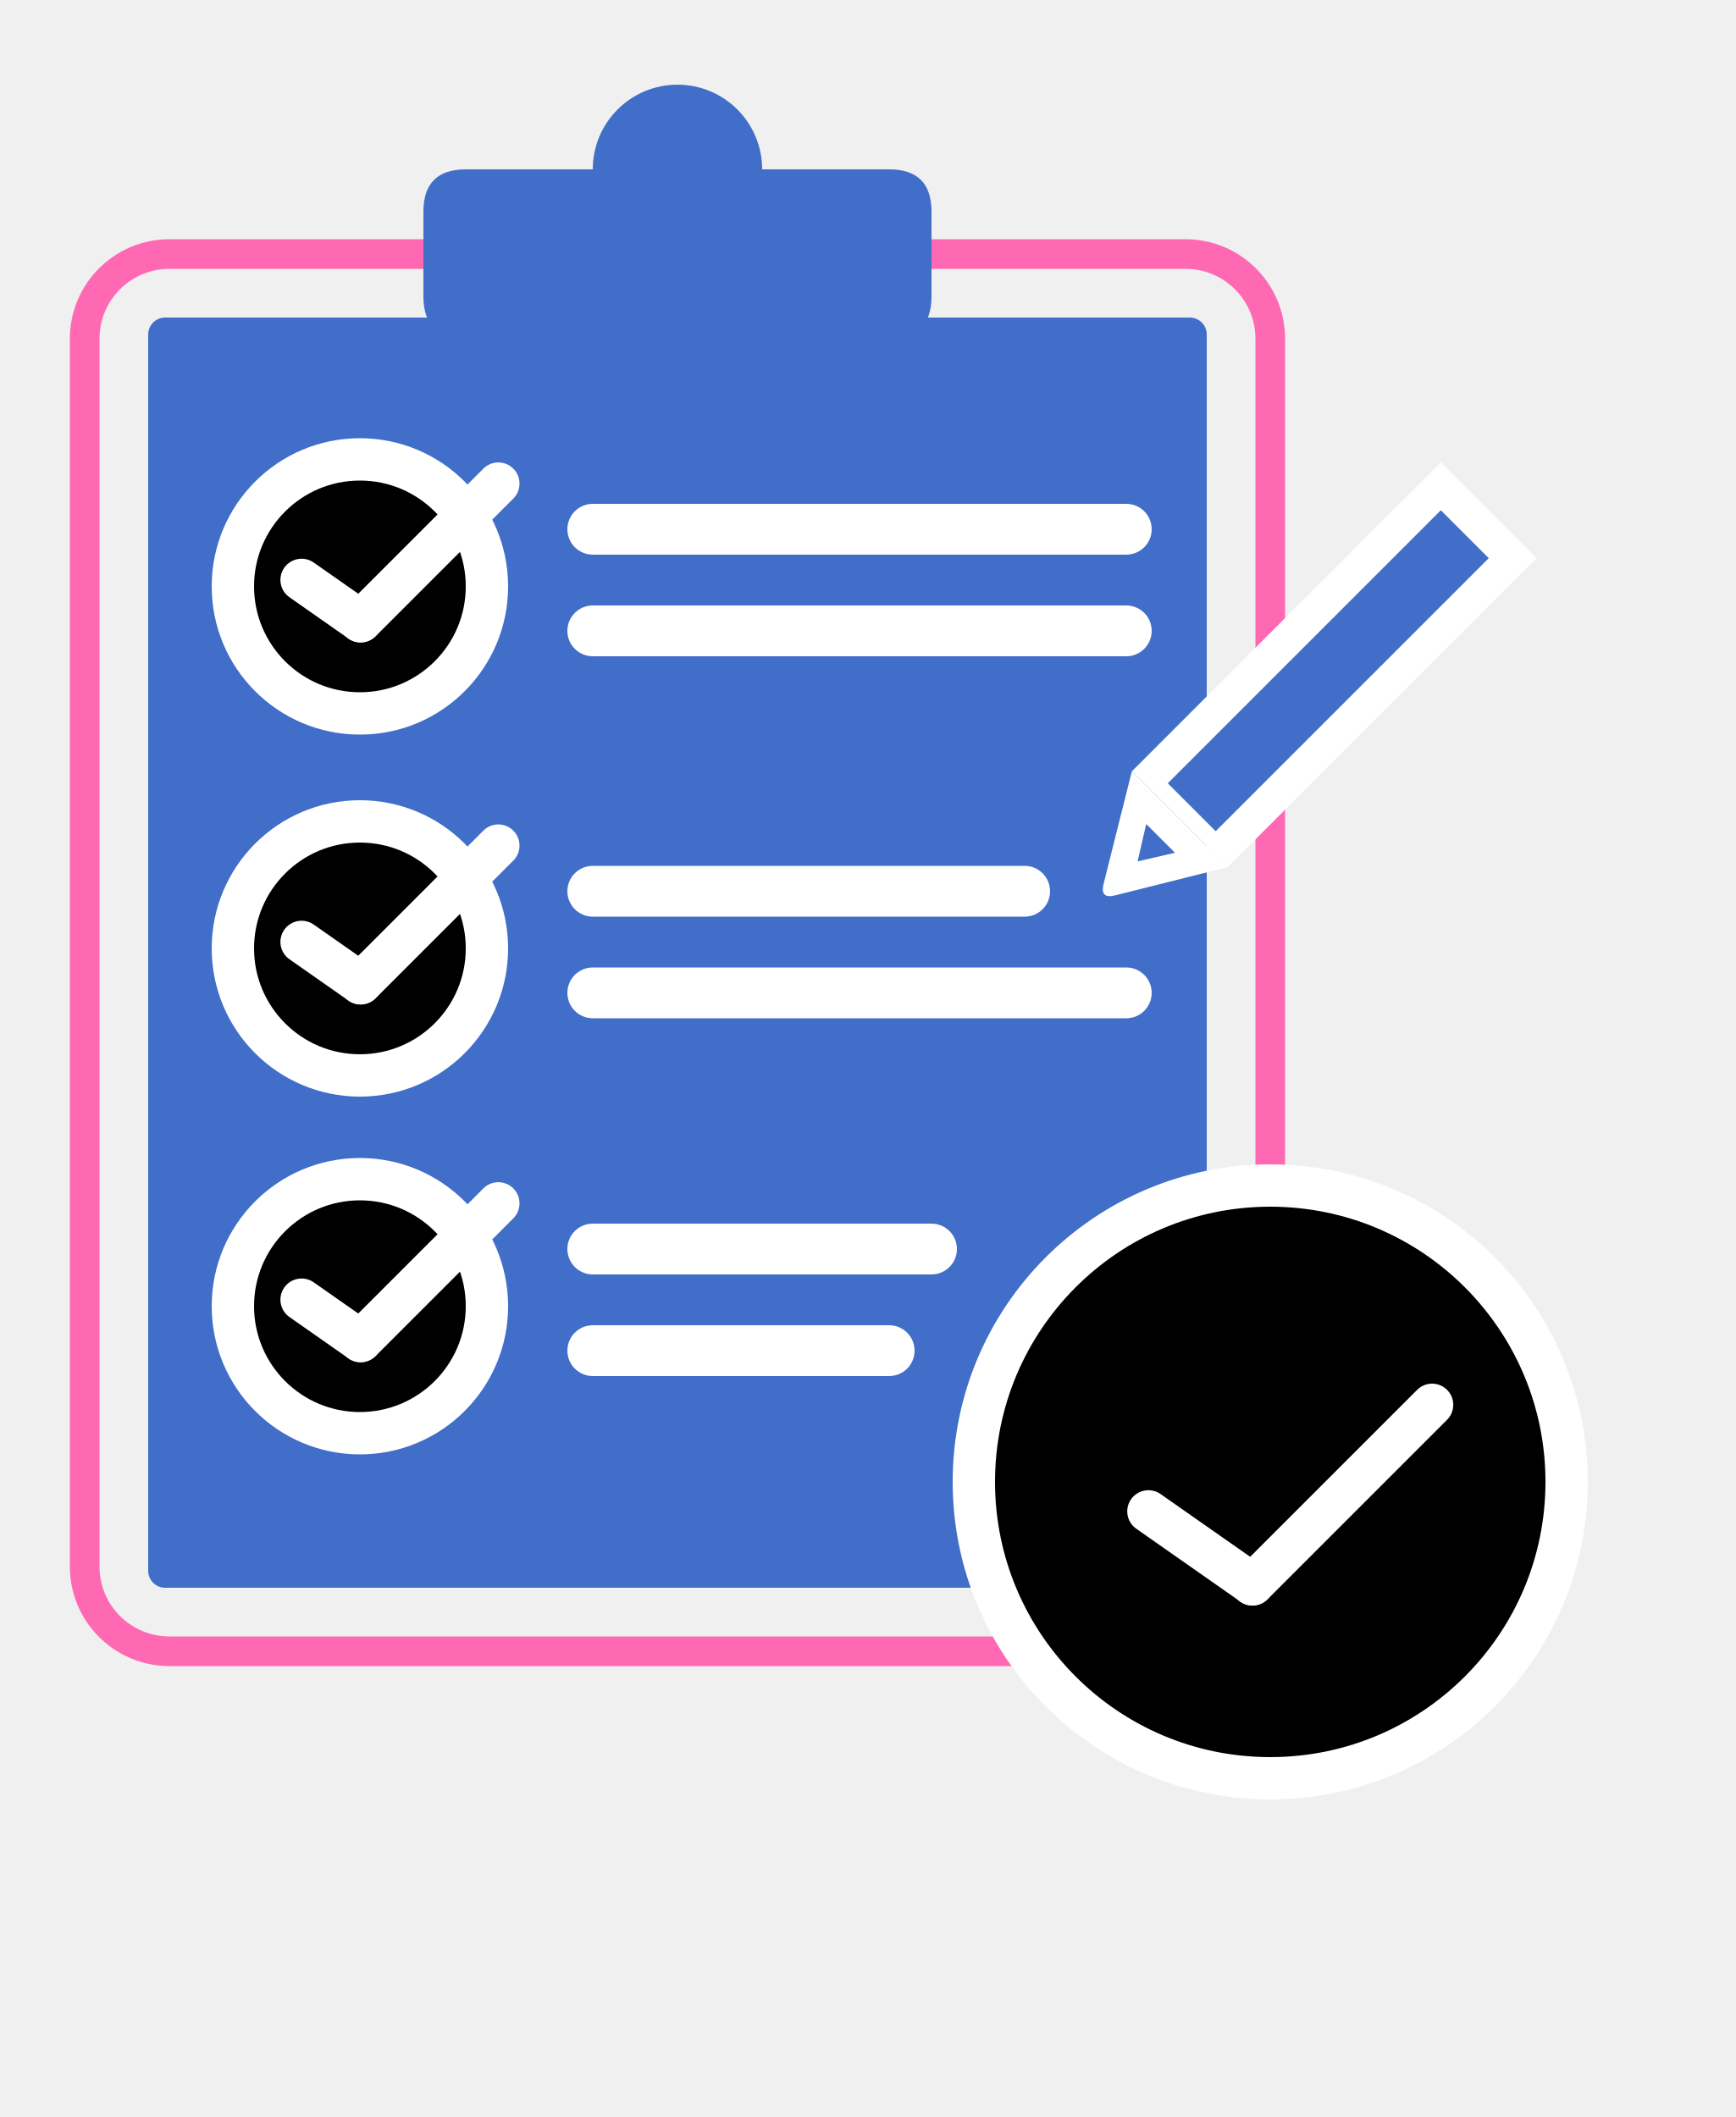
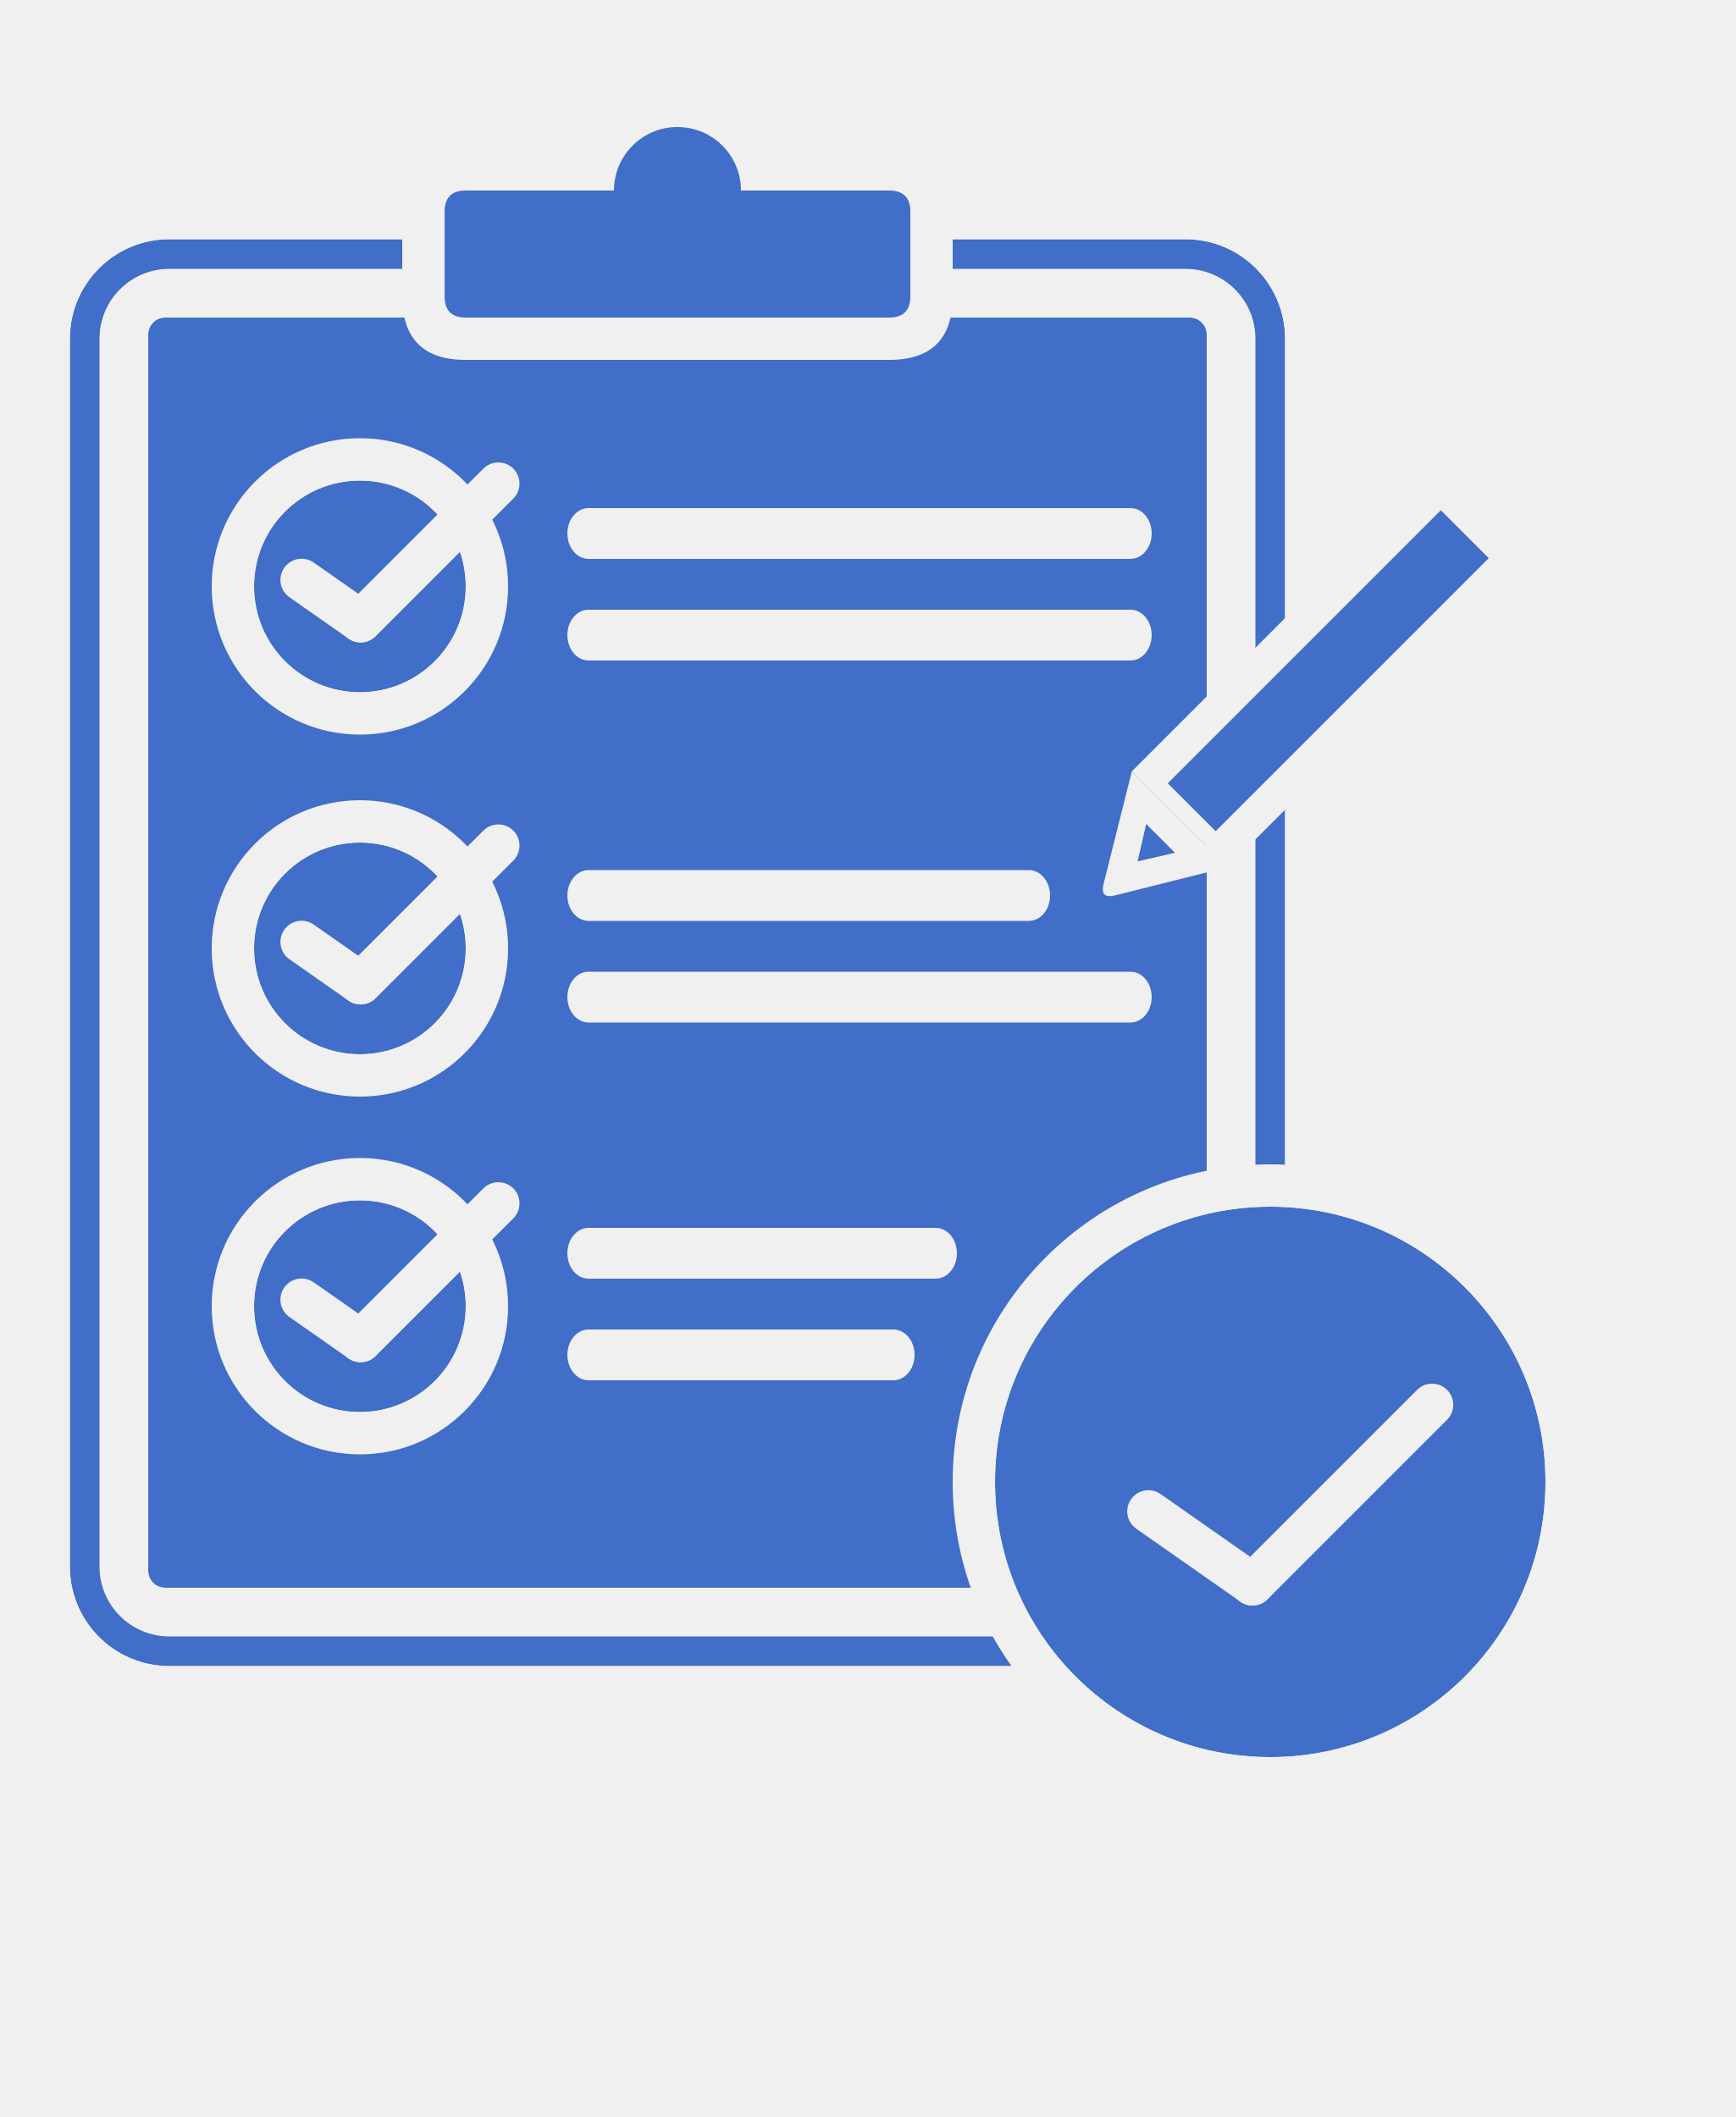
<svg width="205" height="250" viewBox="0 0 205 250">
  <defs>
-     <mask id="mask">
-       <path fill="black" stroke="black" stroke-width="5.25" d="M 50 25 Q 50 20 55 20 L 70 20 A 10 10 0 0 1 90 20 L 105 20 Q 110 20 110 25 L 110 35 Q 110 40 105 40 L 55 40 Q 50 40 50 35 Z" />
+     <mask id="board-mask">
+       <rect fill="white" x="8.25" y="28.25" opacity="" width="143.5" height="168.5" ry="11.75" rx="11.75" />
+       <rect fill="black" x="11.75" y="31.75" opacity="" width="136.5" height="161.5" ry="8.25" rx="8.25" />
+       <path fill="black" d="M 47.5 25 Q 47.5 17.5 55 17.5 L 67.5 17.5 A 12.5 10 0 0 1 92.5 17.5 L 105 17.5 Q 112.5 17.5 112.5 25 L 112.5 35 Q 112.5 42.5 105 42.5 L 55 42.5 Q 47.5 42.5 47.5 35 Z" />
+       <circle cx="150" cy="175" r="37.5" fill="black" />
+       <rect id="transparent-bg-rect" fill="black" x="175" y="32.5" width="20" height="64.5" transform="scale(0.8) translate(-20, 16) rotate(45, 180, 112)" />
+     </mask>
+     <mask id="paper-mask">
+       <rect fill="white" x="17.5" y="37.5" width="125" height="150" ry="2" rx="2" />
+       <path fill="black" d="M 47.5 25 Q 47.5 17.5 55 17.5 L 67.5 17.5 A 12.5 10 0 0 1 92.5 17.5 L 105 17.5 Q 112.5 17.5 112.5 25 L 112.5 35 Q 112.5 42.5 105 42.5 L 55 42.5 Q 47.5 42.5 47.5 35 Z" />
+       <g id="req-details-1">
+         <rect fill="black" x="67" y="60" width="69" height="6" ry="10" rx="2.5" />
+         <rect fill="black" x="67" y="72" width="69" height="6" ry="10" rx="2.5" />
+       </g>
+       <g id="req-details-2">
+         <rect fill="black" x="67" y="102.75" width="57" height="6" ry="10" rx="2.5" />
+         <rect fill="black" x="67" y="114.75" width="69" height="6" ry="10" rx="2.5" />
+       </g>
+       <g id="req-details-3">
+         <rect fill="black" x="67" y="145" width="46" height="6" ry="10" rx="2.5" />
+         <rect fill="black" x="67" y="157" width="41" height="6" ry="10" rx="2.5" />
+       </g>
+       <circle cx="150" cy="175" r="37.5" fill="black" />
+       <circle cx="42.5" cy="69.25" r="17.5" fill="black" />
+       <rect fill="black" x="37.9" y="72.3" width="28" height="5" ry="10" rx="2.5" transform="rotate(-45, 39.77, 71.45)" />
+       <circle cx="42.5" cy="112" r="17.5" fill="black" />
+       <rect fill="black" x="37.9" y="115.05" width="28" height="5" ry="10" rx="2.5" transform="rotate(-45, 39.77, 114.2)" />
+       <circle cx="42.5" cy="154.25" r="17.5" fill="black" />
+       <rect fill="black" x="37.9" y="157.3" width="28" height="5" ry="10" rx="2.5" transform="rotate(-45, 39.77, 156.45)" />
+       <g transform="scale(0.8) translate(-20, 16) rotate(45, 180, 112)">
+         <rect id="transparent-bg-rect" fill="black" x="175" y="32.5" width="20" height="64.5" />
+         <path id="transparent-bg-triangle" fill="black" d="M 175 97 L 195 97 L 186.198 111.7 Q 185 113.7 183.802 111.7 Z" />
+       </g>
+     </mask>
+     <mask id="big-circle-check-mask">
+       <circle cx="150" cy="175" r="32.5" fill="white" />
+       <rect fill="black" x="135" y="175" width="20" height="5" ry="10" rx="2.5" transform="rotate(35, 135, 175)" />
+       <rect fill="black" x="142.35" y="185.75" width="35" height="5" ry="10" rx="2.5" transform="rotate(-45, 145, 184)" opacity="1" />
+     </mask>
+     <mask id="check-mask-1">
+       <circle cx="42.5" cy="69.25" r="12.5" fill="white" />
+       <rect fill="black" x="35" y="65" width="13.5" height="5" ry="10" rx="2.5" transform="rotate(35, 35, 65)" />
+       <rect fill="black" x="37.9" y="72.3" width="28" height="5" ry="10" rx="2.5" transform="rotate(-45, 39.77, 71.45)" />
+     </mask>
+     <mask id="check-mask-2">
+       <circle cx="42.5" cy="112" r="12.5" fill="white" />
+       <rect fill="black" x="35" y="107.75" width="13.5" height="5" ry="10" rx="2.5" transform="rotate(35, 35, 107.75)" />
+       <rect fill="black" x="37.9" y="115.05" width="28" height="5" ry="10" rx="2.5" transform="rotate(-45, 39.77, 114.2)" />
+     </mask>
+     <mask id="check-mask-3">
+       <circle cx="42.5" cy="154.25" r="12.5" fill="white" />
+       <rect fill="black" x="35" y="150" width="13.5" height="5" ry="10" rx="2.5" transform="rotate(35, 35, 150)" />
+       <rect fill="black" x="37.9" y="157.3" width="28" height="5" ry="10" rx="2.5" transform="rotate(-45, 39.77, 156.45)" />
    </mask>
  </defs>
-   <rect id="board" fill="none" stroke="hotpink" stroke-width="3.5" x="10" y="30" width="140" height="165" ry="10" rx="10" />
-   <rect id="paper" fill="#406ec8" x="17.5" y="37.5" width="125" height="150" ry="2" rx="2" />
-   <path id="clip" fill="#406ec8" d="M 50 25 Q 50 20 55 20 L 70 20 A 10 10 0 0 1 90 20 L 105 20 Q 110 20 110 25 L 110 35 Q 110 40 105 40 L 55 40 Q 50 40 50 35 Z" />
-   <g id="requirement-1">
-     <g>
-       <circle cx="42.5" cy="69.25" r="15" stroke="white" stroke-width="5" />
-       <rect fill="white" x="35" y="65" width="13.5" height="5" ry="10" rx="2.5" transform="rotate(35, 35, 65)" />
-       <rect fill="white" x="37.9" y="72.3" width="28" height="5" ry="10" rx="2.5" transform="rotate(-45, 39.77, 71.45)" />
-     </g>
-     <g>
-       <rect fill="white" stroke="white" x="67.5" y="60" width="68" height="5" ry="10" rx="2.5" />
-       <rect fill="white" stroke="white" x="67.5" y="72" width="68" height="5" ry="10" rx="2.5" />
-     </g>
-   </g>
-   <g id="requirement-2">
-     <g>
-       <circle cx="42.5" cy="112" r="15" stroke="white" stroke-width="5" />
-       <rect fill="white" x="35" y="107.75" width="13.5" height="5" ry="10" rx="2.5" transform="rotate(35, 35, 107.75)" />
-       <rect fill="white" x="37.9" y="115.05" width="28" height="5" ry="10" rx="2.5" transform="rotate(-45, 39.77, 114.2)" />
-     </g>
-     <g>
-       <rect fill="white" stroke="white" x="67.5" y="102.75" width="56" height="5" ry="10" rx="2.5" />
-       <rect fill="white" stroke="white" x="67.5" y="114.75" width="68" height="5" ry="10" rx="2.5" />
-     </g>
-   </g>
-   <g id="requirement-3">
-     <g>
-       <circle cx="42.5" cy="154.25" r="15" stroke="white" stroke-width="5" />
-       <rect fill="white" x="35" y="150" width="13.5" height="5" ry="10" rx="2.5" transform="rotate(35, 35, 150)" />
-       <rect fill="white" x="37.9" y="157.3" width="28" height="5" ry="10" rx="2.5" transform="rotate(-45, 39.77, 156.45)" />
-     </g>
-     <g>
-       <rect fill="white" stroke="white" x="67.5" y="145" width="45" height="5" ry="10" rx="2.5" />
-       <rect fill="white" stroke="white" x="67.5" y="157" width="40" height="5" ry="10" rx="2.5" />
-     </g>
-   </g>
+   <rect id="board" fill="#406ec8" mask="url(#board-mask)" x="8.25" y="28.25" opacity="" width="143.5" height="168.5" ry="11.75" rx="11.75" />
+   <rect id="paper" mask="url(#paper-mask)" fill="#406ec8" x="17.5" y="37.5" width="125" height="150" ry="2" rx="2" />
+   <path id="clip" fill="#406ec8" opacity="" d="M 52.5 25 Q 52.5 22.5 55 22.5 L 72.5 22.5 L 72.5 22.5 A 7.5 7.5 0 0 1 87.5 22.5 L 105 22.5 Q 107.5 22.5 107.5 25 L 107.5 35 Q 107.5 37.5 105 37.5 L 55 37.5 Q 52.5 37.5 52.5 35 Z" />
+   <circle cx="42.5" cy="69.25" r="12.5" mask="url(#check-mask-1)" fill="#406ec8" />
+   <circle cx="42.5" cy="112" r="12.5" mask="url(#check-mask-2)" fill="#406ec8" />
+   <circle cx="42.5" cy="154.25" r="12.5" mask="url(#check-mask-3)" fill="#406ec8" />
  <g id="pencil" transform="scale(0.8) translate(-20, 16) rotate(45, 180, 112)">
-     <rect id="transparent-bg-rect" fill="white" x="175" y="32.5" width="20" height="64.5" />
    <rect fill="#406ec8" x="180" y="37.5" width="10" height="57" />
-     <path id="transparent-bg-triangle" fill="white" d="M 175 97 L 195 97 L 186.198 111.7 Q 185 113.7 183.802 111.7 Z" />
    <polygon fill="#406ec8" points="182,101 188,101 185,105.8" opacity="1" />
  </g>
-   <g id="big-circle-check">
-     <circle cx="150" cy="175" r="35" stroke="white" stroke-width="5" />
-     <rect fill="white" x="135" y="175" width="20" height="5" ry="10" rx="2.5" transform="rotate(35, 135, 175)" />
-     <rect fill="white" x="142.35" y="185.75" width="35" height="5" ry="10" rx="2.5" transform="rotate(-45, 145, 184)" opacity="1" />
-   </g>
+   <circle cx="150" cy="175" r="32.5" mask="url(#big-circle-check-mask)" fill="#406ec8" />
</svg>
